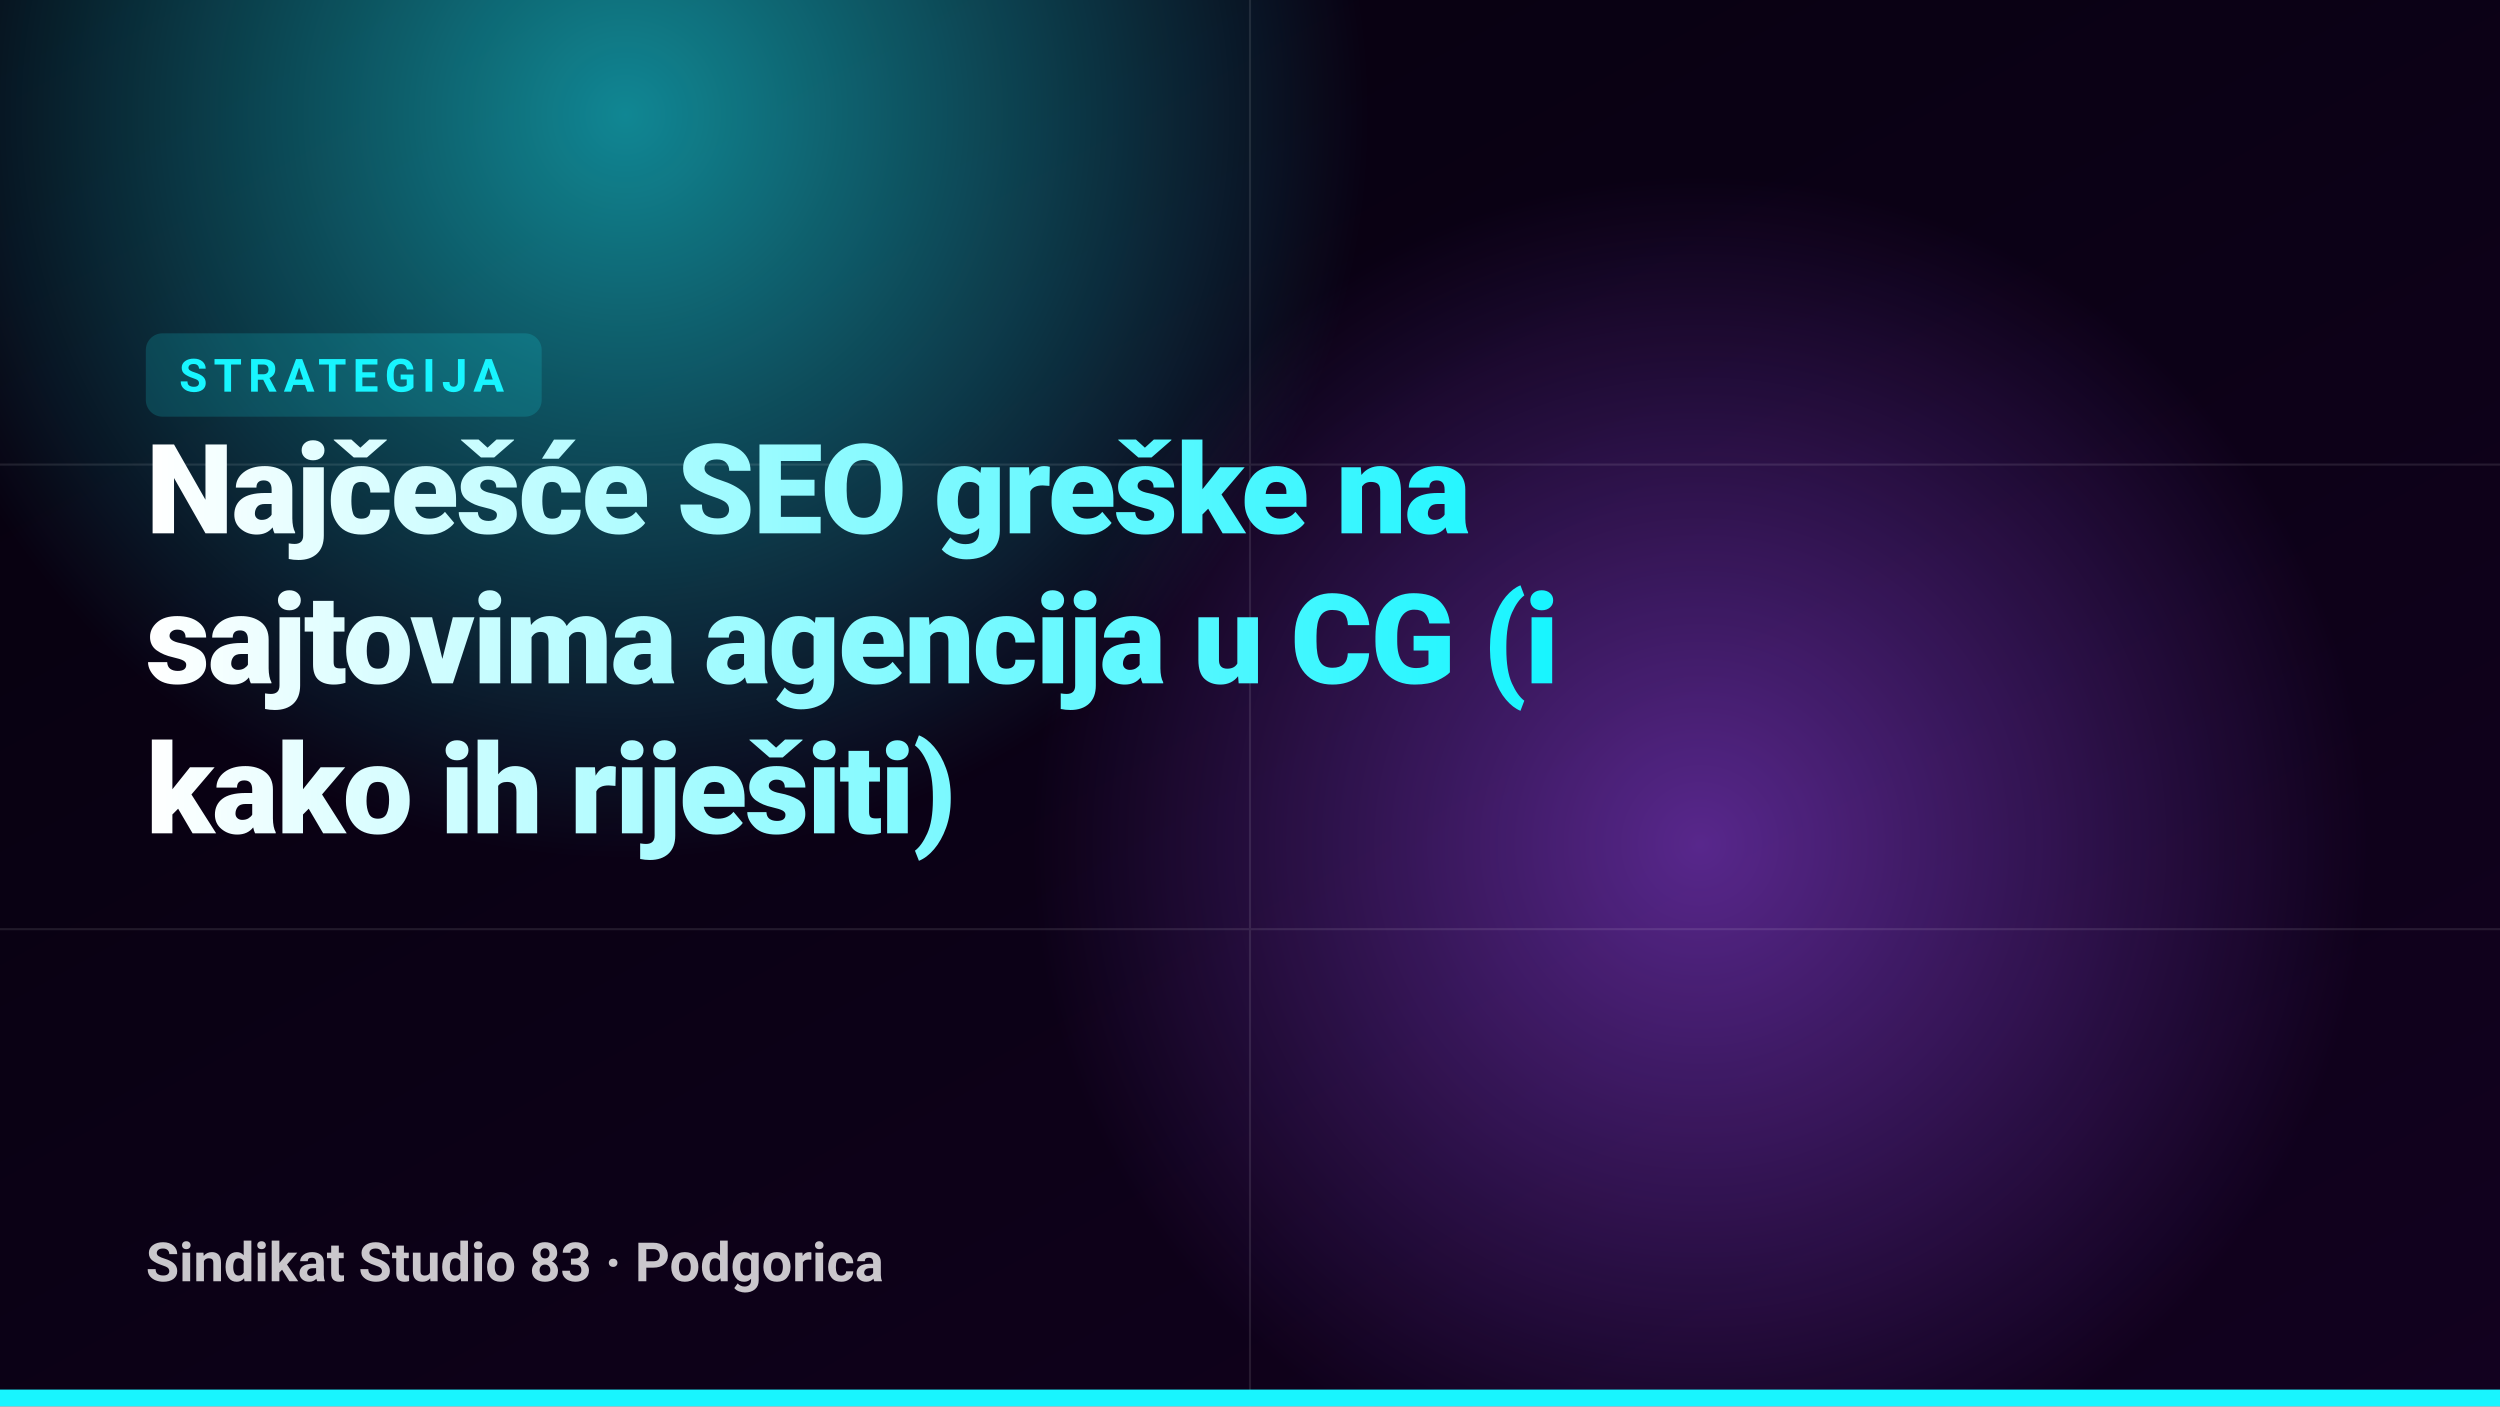
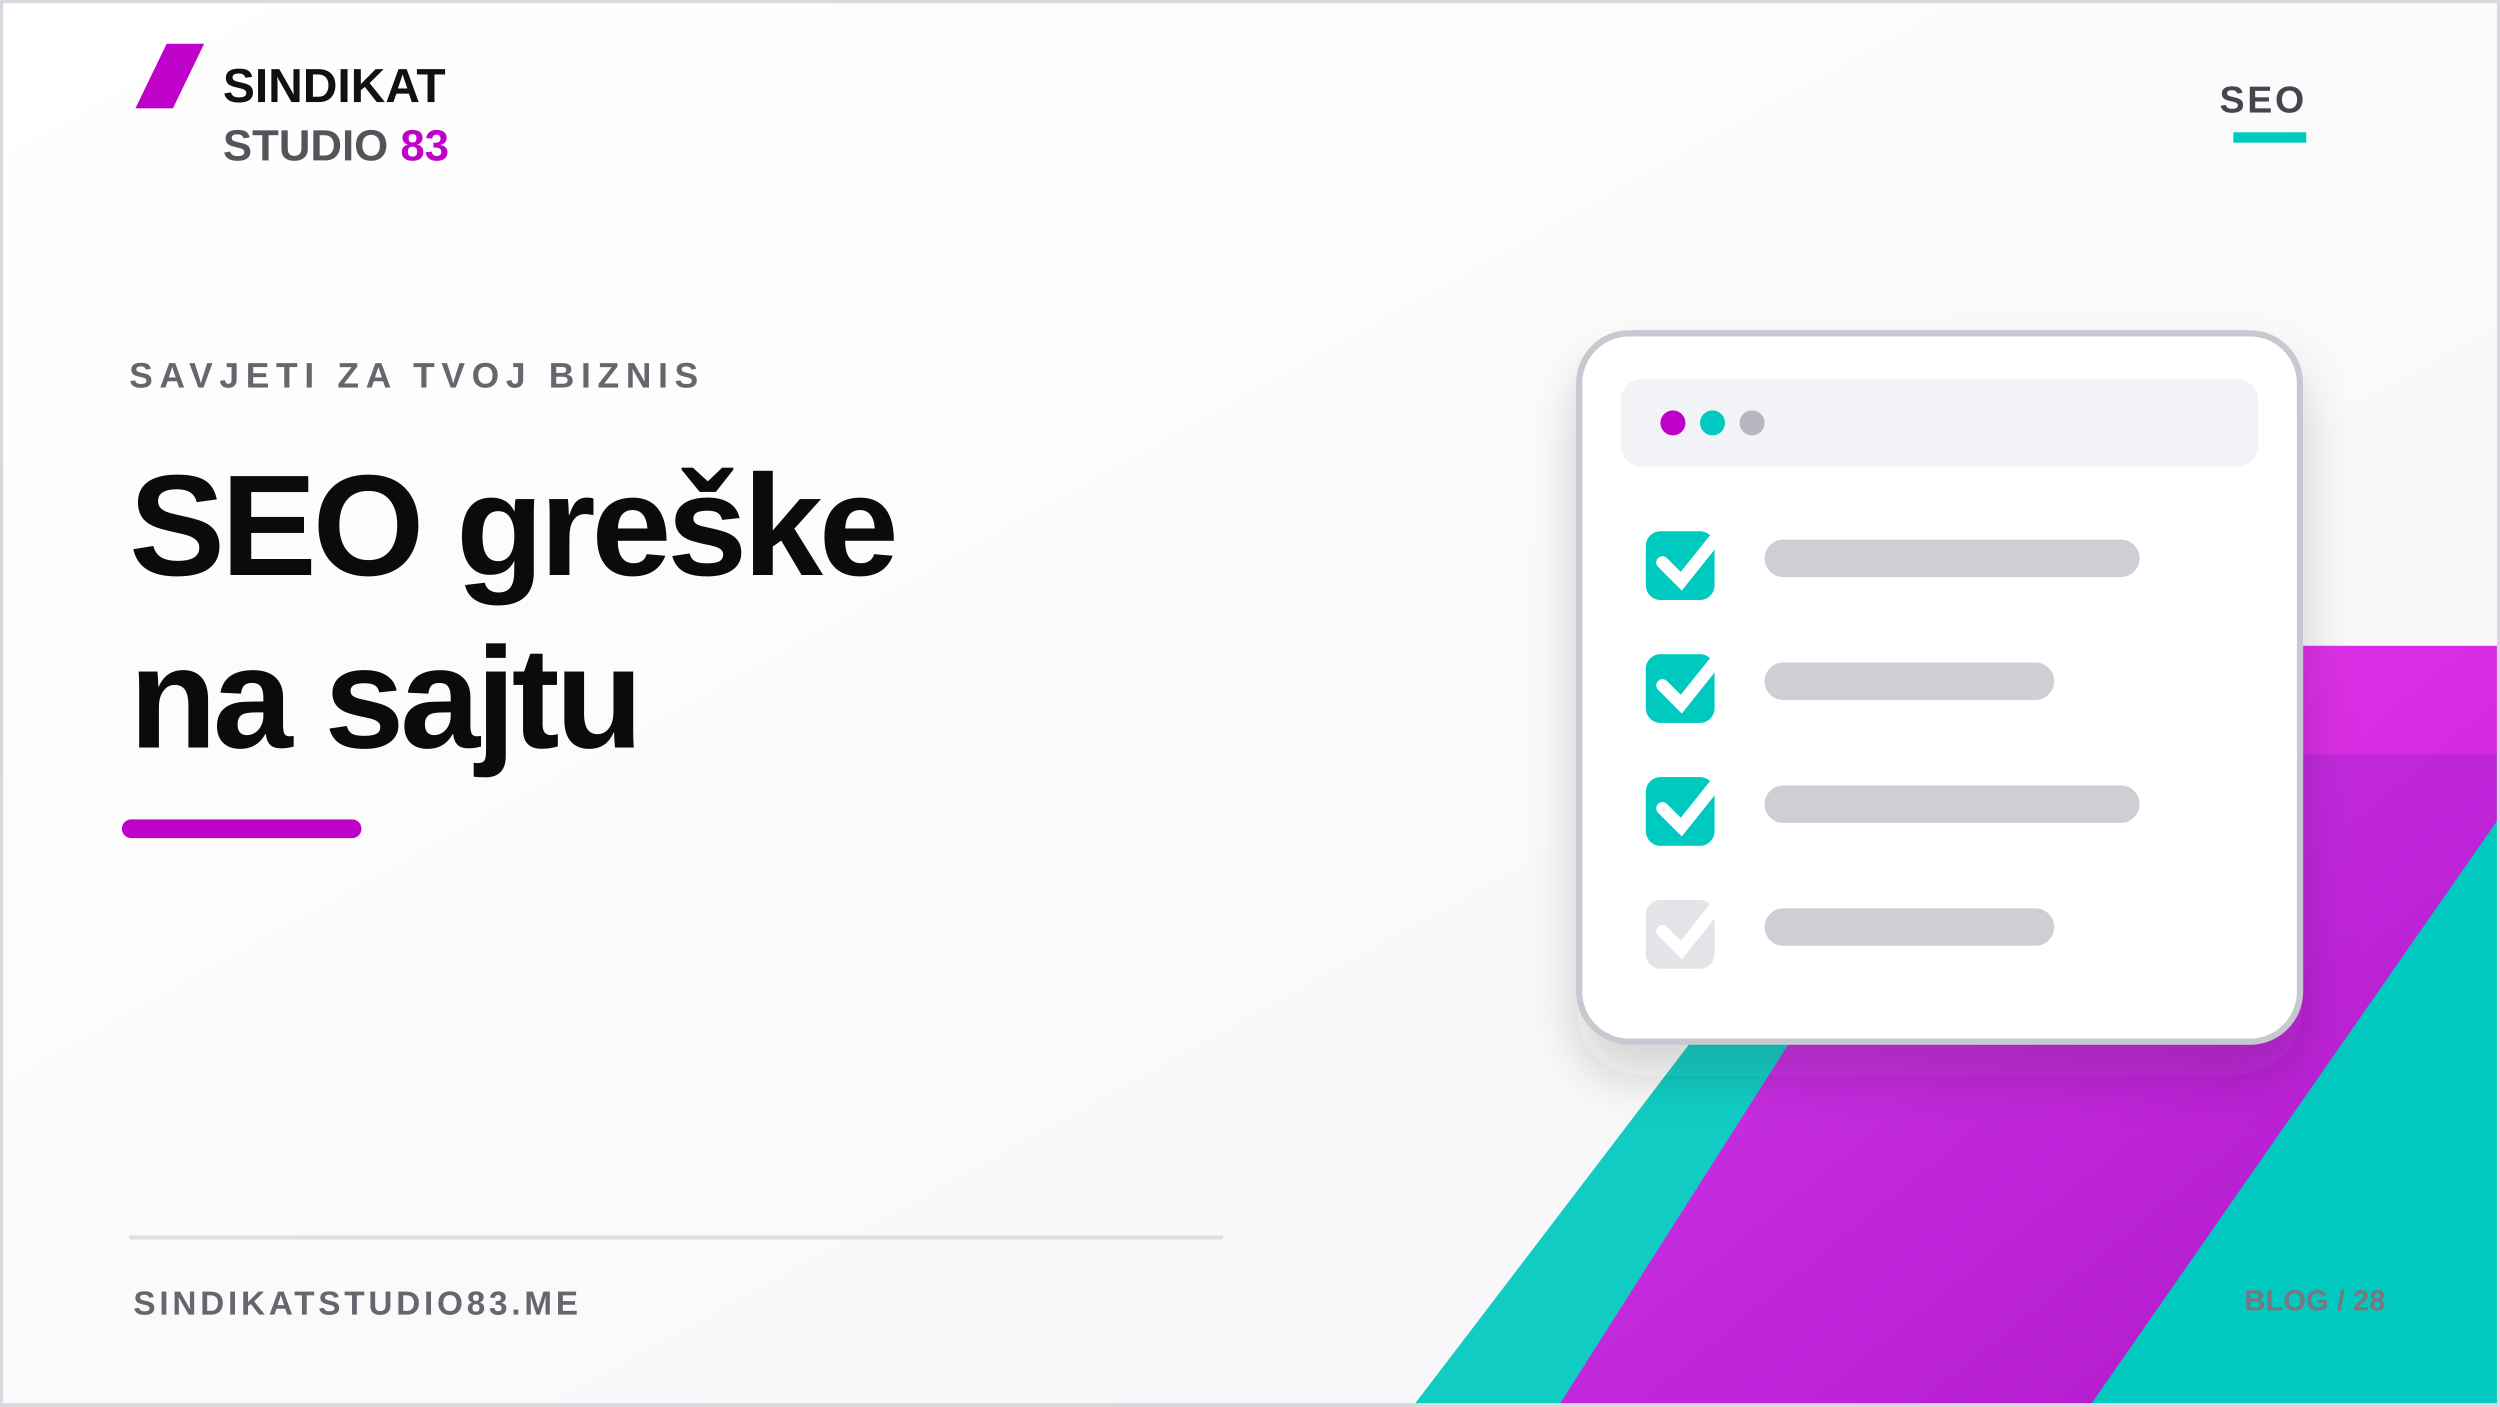
- <svg xmlns="http://www.w3.org/2000/svg" viewBox="0 0 1200 675" width="1200" height="675" role="img" aria-label="Najčešće SEO greške na sajtovima agencija u CG (i kako ih riješiti)">
+ <svg xmlns="http://www.w3.org/2000/svg" width="1200" height="675" viewBox="0 0 1200 675" role="img" aria-label="SEO greške na sajtu - Sindikat Studio 83">
  <defs>
-     <linearGradient id="bg" x1="0" y1="0" x2="1" y2="1">
-       <stop offset="0" stop-color="#05010D" />
-       <stop offset="1" stop-color="#12011F" />
+     <linearGradient id="paper" x1="0" y1="0" x2="1" y2="1">
+       <stop stop-color="#FFFFFF" />
+       <stop offset="1" stop-color="#F6F6F8" />
    </linearGradient>
-     <radialGradient id="g1" cx="50%" cy="50%" r="50%">
-       <stop offset="0" stop-color="#18F5FF" stop-opacity="0.55" />
-       <stop offset="1" stop-color="#18F5FF" stop-opacity="0" />
-     </radialGradient>
-     <radialGradient id="g2" cx="50%" cy="50%" r="50%">
-       <stop offset="0" stop-color="#A24CFF" stop-opacity="0.5" />
-       <stop offset="1" stop-color="#A24CFF" stop-opacity="0" />
-     </radialGradient>
-     <linearGradient id="txt" x1="0" y1="0" x2="1" y2="0">
-       <stop offset="0" stop-color="#FFFFFF" />
-       <stop offset="1" stop-color="#18F5FF" />
+     <linearGradient id="violet" x1="0" x2="1" y1="0" y2="1">
+       <stop stop-color="#E92AF4" />
+       <stop offset="1" stop-color="#BF02C9" />
    </linearGradient>
+     <filter id="shadow" x="-30%" y="-30%" width="170%" height="180%">
+       <feDropShadow dx="0" dy="15" stdDeviation="12" flood-color="#23212A" flood-opacity=".18" />
+     </filter>
  </defs>
-   <rect width="1200" height="675" fill="url(#bg)" />
-   <circle cx="300" cy="54" r="360" fill="url(#g1)" />
-   <circle cx="816" cy="405" r="320" fill="url(#g2)" />
-   <g opacity="0.10" stroke="#FFFFFF" stroke-width="1">
-     <line x1="0" y1="223" x2="1200" y2="223" />
-     <line x1="0" y1="446" x2="1200" y2="446" />
-     <line x1="600" y1="0" x2="600" y2="675" />
+   <rect width="1200" height="675" fill="url(#paper)" />
+   <path d="M679 674L917 362H1200V675Z" fill="#02C9BF" opacity=".94" />
+   <path d="M748 675L980 310H1200V675Z" fill="url(#violet)" opacity=".9" />
+   <path d="M1003 675L1200 392V675Z" fill="#02C9BF" />
+   <path d="M0 0H1200V675H0Z" fill="none" stroke="#D8D9DF" stroke-width="3" />
+   <path d="M65 52l15-31h18L83 52Z" fill="#BF02C9" />
+   <text x="107" y="49" font-family="Arial,Helvetica,sans-serif" font-size="23" font-weight="900" fill="#111114">SINDIKAT</text>
+   <text x="107" y="77" font-family="Arial,Helvetica,sans-serif" font-size="21" font-weight="900" fill="#54545A">STUDIO <tspan fill="#BF02C9">83</tspan>
+   </text>
+   <text x="1106" y="54" text-anchor="end" font-family="Arial,Helvetica,sans-serif" font-size="18" font-weight="900" fill="#454550" letter-spacing="1.3">SEO</text>
+   <path d="M1072 66h35" stroke="#02C9BF" stroke-width="5" />
+   <text x="62" y="186" font-family="Arial,Helvetica,sans-serif" font-size="17" font-weight="800" letter-spacing="3.2" fill="#66666F">SAVJETI ZA TVOJ BIZNIS</text>
+   <text x="62" y="276" fill="#0B0B0D" font-size="69" font-family="Arial,Helvetica,sans-serif" font-weight="900" letter-spacing="-2">SEO greške</text>
+   <text x="62" y="358.8" fill="#0B0B0D" font-size="69" font-family="Arial,Helvetica,sans-serif" font-weight="900" letter-spacing="-2">na sajtu</text>
+   <path d="M63 397.8h106" stroke="#BF02C9" stroke-width="9" stroke-linecap="round" />
+   <path d="M62 594h525" stroke="#E0E0E4" stroke-width="2" />
+   <text x="64" y="631" font-family="Arial,Helvetica,sans-serif" font-size="16" fill="#66666F" font-weight="800" letter-spacing="1.8">SINDIKATSTUDIO83.ME</text>
+   <text x="1145" y="629" text-anchor="end" font-family="Arial,Helvetica,sans-serif" font-size="14" fill="#777782" font-weight="800">BLOG / 28</text>
+   <g filter="url(#shadow)">
+     <rect x="758" y="160" width="346" height="340" rx="24" fill="#FFF" stroke="#C7C9D0" stroke-width="3" />
+     <rect x="778" y="182" width="306" height="42" rx="10" fill="#F2F3F6" />
+     <circle cx="803" cy="203" r="6" fill="#BF02C9" />
+     <circle cx="822" cy="203" r="6" fill="#02C9BF" />
+     <circle cx="841" cy="203" r="6" fill="#B6B7C0" />
+     <rect x="790" y="255" width="33" height="33" rx="7" fill="#02C9BF" />
+     <path d="M798 270l9 9 16-20" stroke="#fff" stroke-width="6" fill="none" stroke-linecap="round" />
+     <rect x="847" y="259" width="180" height="18" rx="9" fill="#CECED5" />
+     <rect x="790" y="314" width="33" height="33" rx="7" fill="#02C9BF" />
+     <path d="M798 329l9 9 16-20" stroke="#fff" stroke-width="6" fill="none" stroke-linecap="round" />
+     <rect x="847" y="318" width="139" height="18" rx="9" fill="#CECED5" />
+     <rect x="790" y="373" width="33" height="33" rx="7" fill="#02C9BF" />
+     <path d="M798 388l9 9 16-20" stroke="#fff" stroke-width="6" fill="none" stroke-linecap="round" />
+     <rect x="847" y="377" width="180" height="18" rx="9" fill="#CECED5" />
+     <rect x="790" y="432" width="33" height="33" rx="7" fill="#E3E4E8" />
+     <path d="M798 447l9 9 16-20" stroke="#fff" stroke-width="6" fill="none" stroke-linecap="round" />
+     <rect x="847" y="436" width="139" height="18" rx="9" fill="#CECED5" />
  </g>
-   <g font-family="'Segoe UI', system-ui, -apple-system, Roboto, Arial, sans-serif">
-     <rect x="70" y="160" rx="8" ry="8" width="190" height="40" fill="#18F5FF" opacity="0.16" />
-     <text x="86" y="188" fill="#18F5FF" font-size="22" font-weight="700" letter-spacing="3">STRATEGIJA</text>
-     <text fill="url(#txt)" font-size="60" font-weight="800" letter-spacing="-1">
-       <tspan x="70" y="256">Najčešće SEO greške na</tspan>
-       <tspan x="70" y="328">sajtovima agencija u CG (i</tspan>
-       <tspan x="70" y="400">kako ih riješiti)</tspan>
-     </text>
-     <text x="70" y="615" fill="rgba(255,255,255,.78)" font-size="26" font-weight="600">Sindikat Studio 83 · Podgorica</text>
-   </g>
-   <rect x="0" y="667" width="1200" height="8" fill="#18F5FF" />
</svg>
